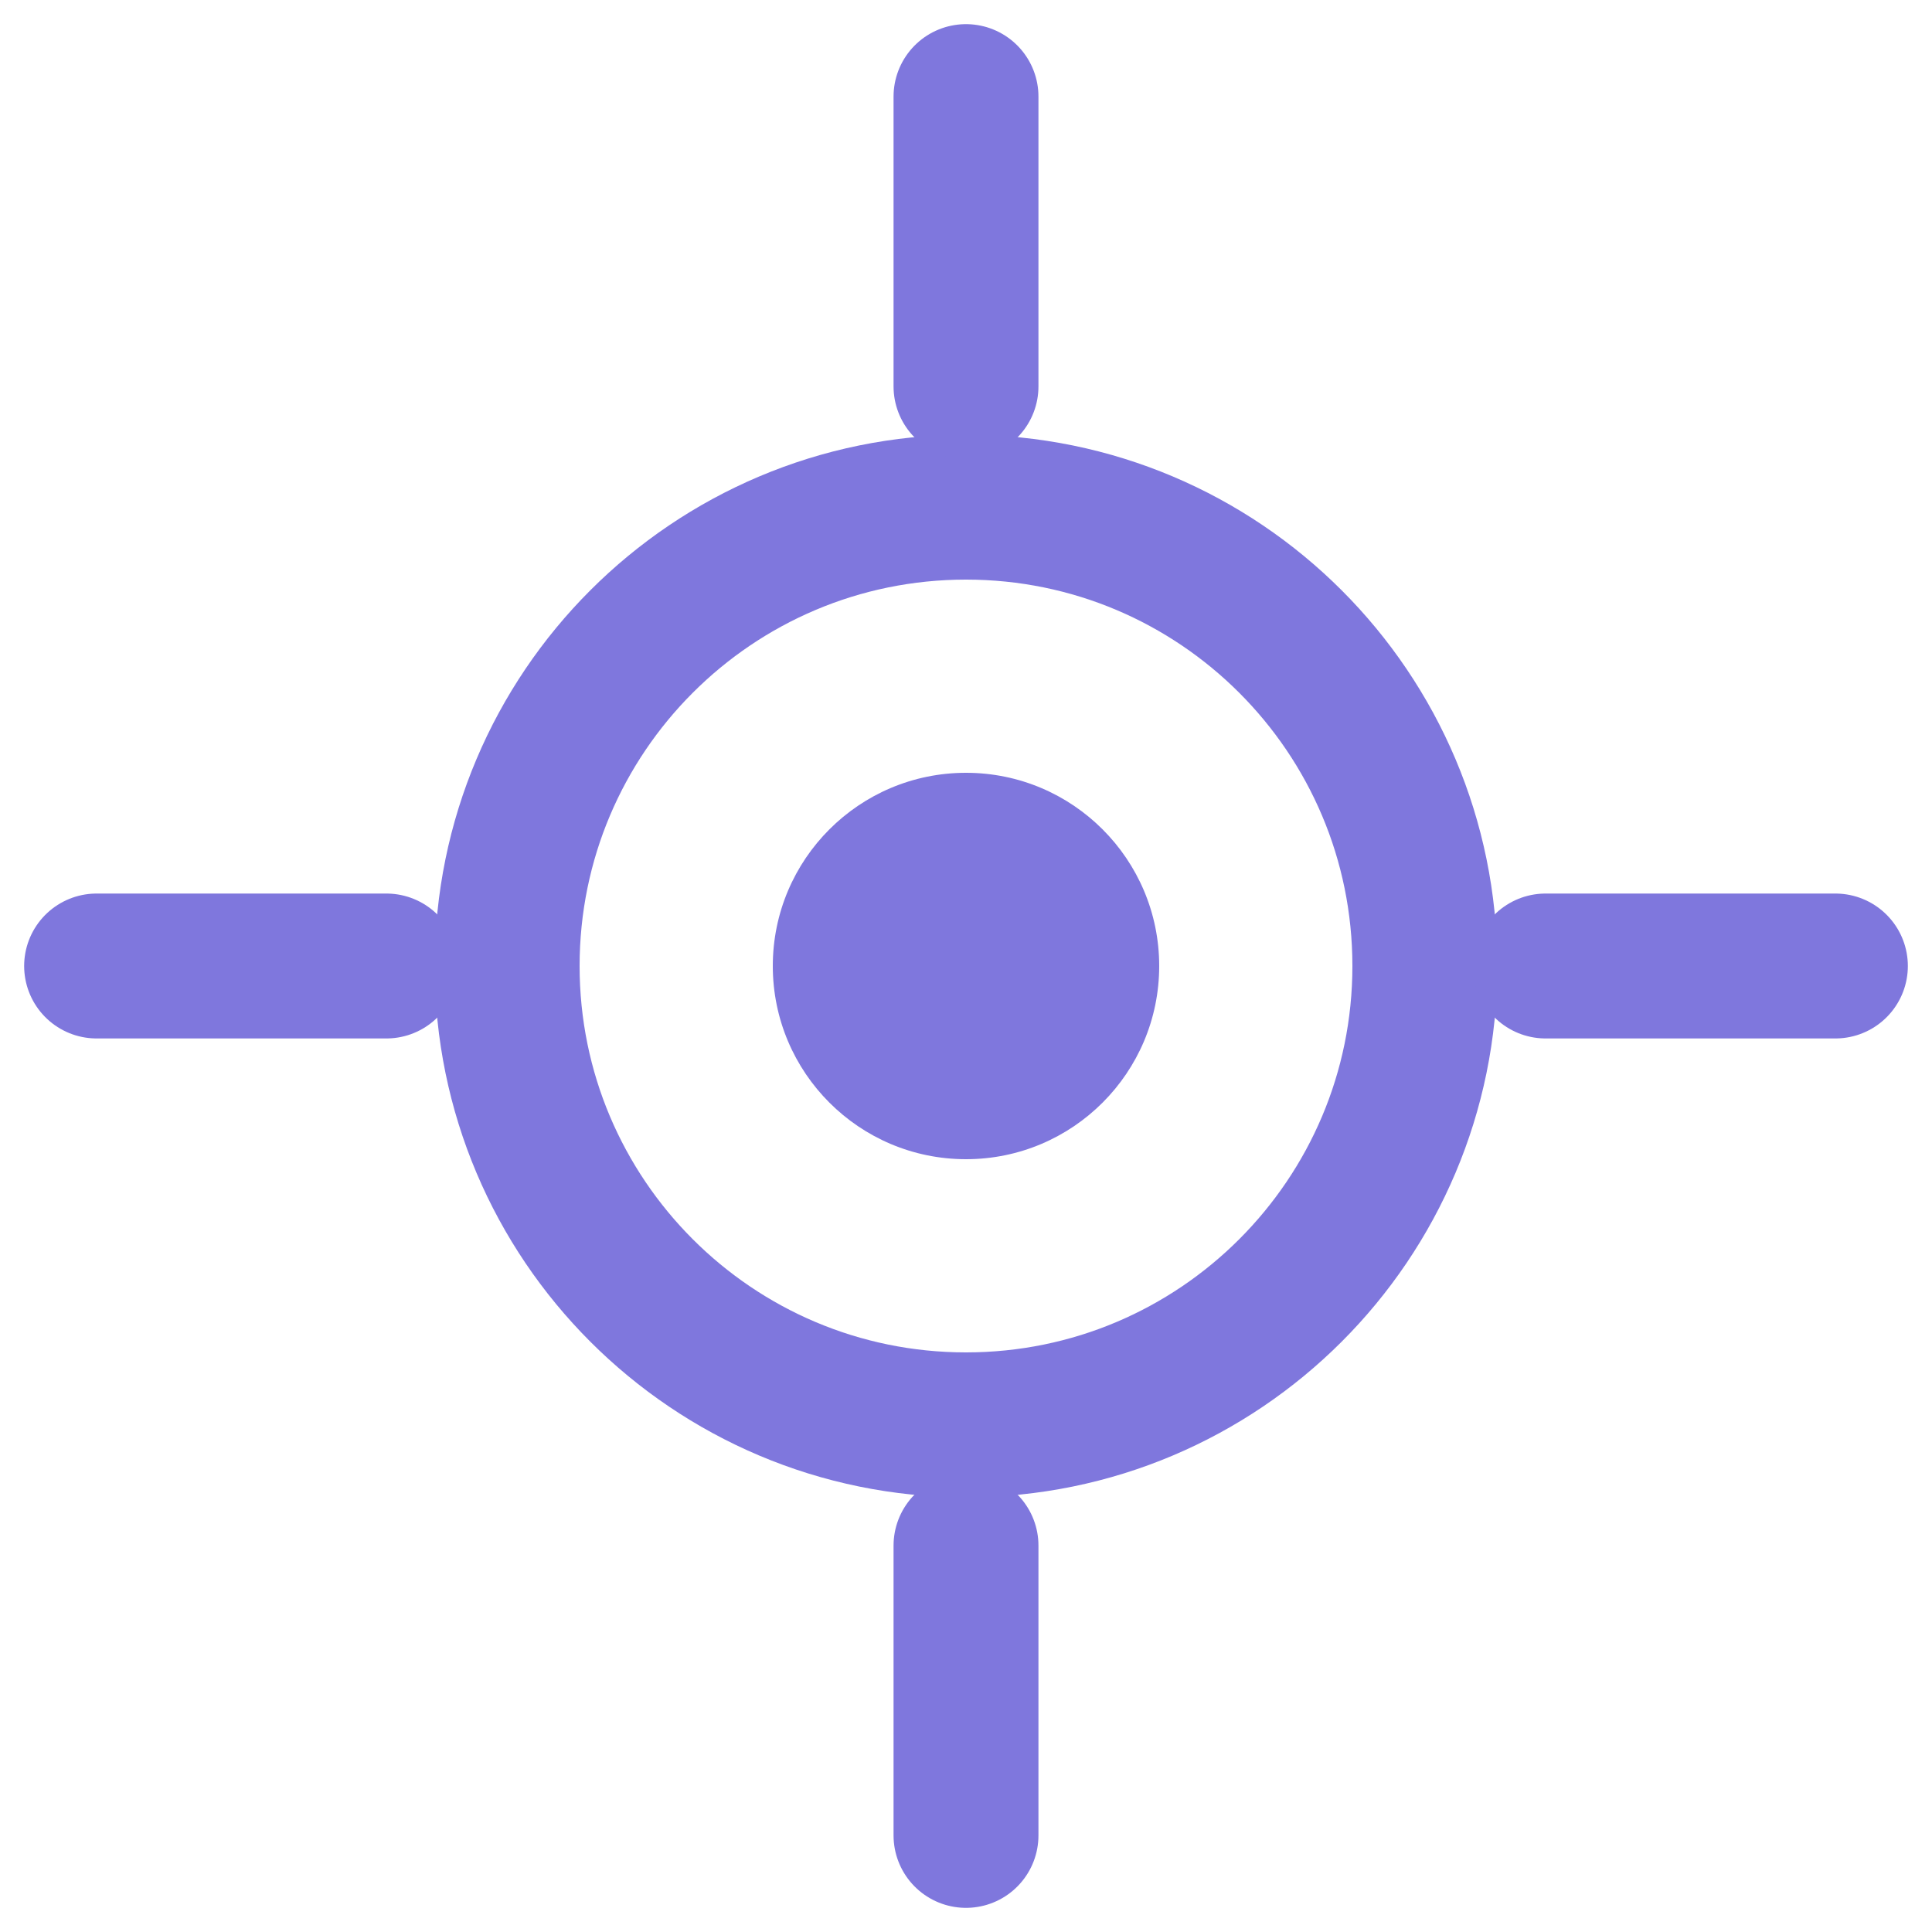
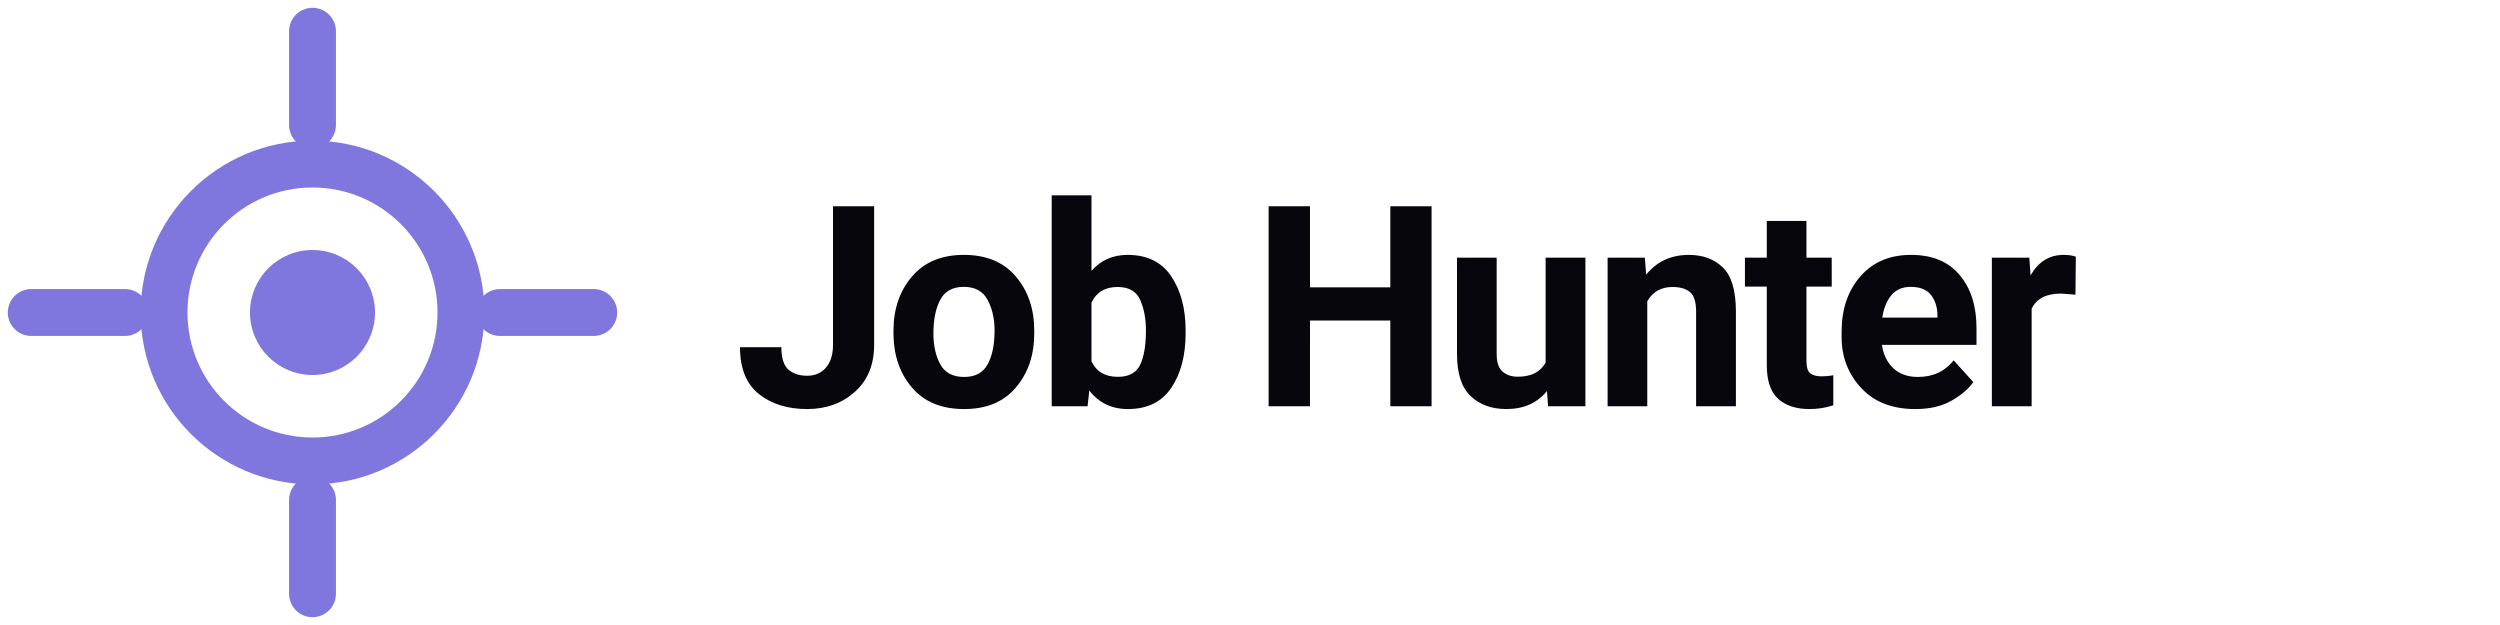
- <svg xmlns="http://www.w3.org/2000/svg" viewBox="0 0 80 80" role="img" aria-labelledby="job-hunter-symbol-title">
+ <svg xmlns="http://www.w3.org/2000/svg" viewBox="0 0 320 80" role="img" aria-labelledby="job-hunter-logo-title">
  <style>
    .jh-ring { fill: none; stroke: #7f77dd; }
    .jh-dot { fill: #7f77dd; }
+     .jh-wordmark { fill: #08060d; }
    @media (prefers-color-scheme: dark) {
      .jh-ring { stroke: #afa9ec; }
      .jh-dot { fill: #afa9ec; }
+       .jh-wordmark { fill: #f3f4f6; }
    }
  </style>
  <g stroke-width="6" stroke-linecap="round">
    <circle class="jh-ring" cx="40" cy="40" r="19" />
    <line class="jh-ring" x1="40" y1="4" x2="40" y2="16" />
    <line class="jh-ring" x1="40" y1="76" x2="40" y2="64" />
    <line class="jh-ring" x1="4" y1="40" x2="16" y2="40" />
    <line class="jh-ring" x1="76" y1="40" x2="64" y2="40" />
  </g>
  <circle class="jh-dot" cx="40" cy="40" r="8" />
+   <text class="jh-wordmark" x="94" y="52" font-family="system-ui, 'Segoe UI', Roboto, sans-serif" font-weight="700" font-size="36" letter-spacing="-0.9">Job Hunter</text>
</svg>
